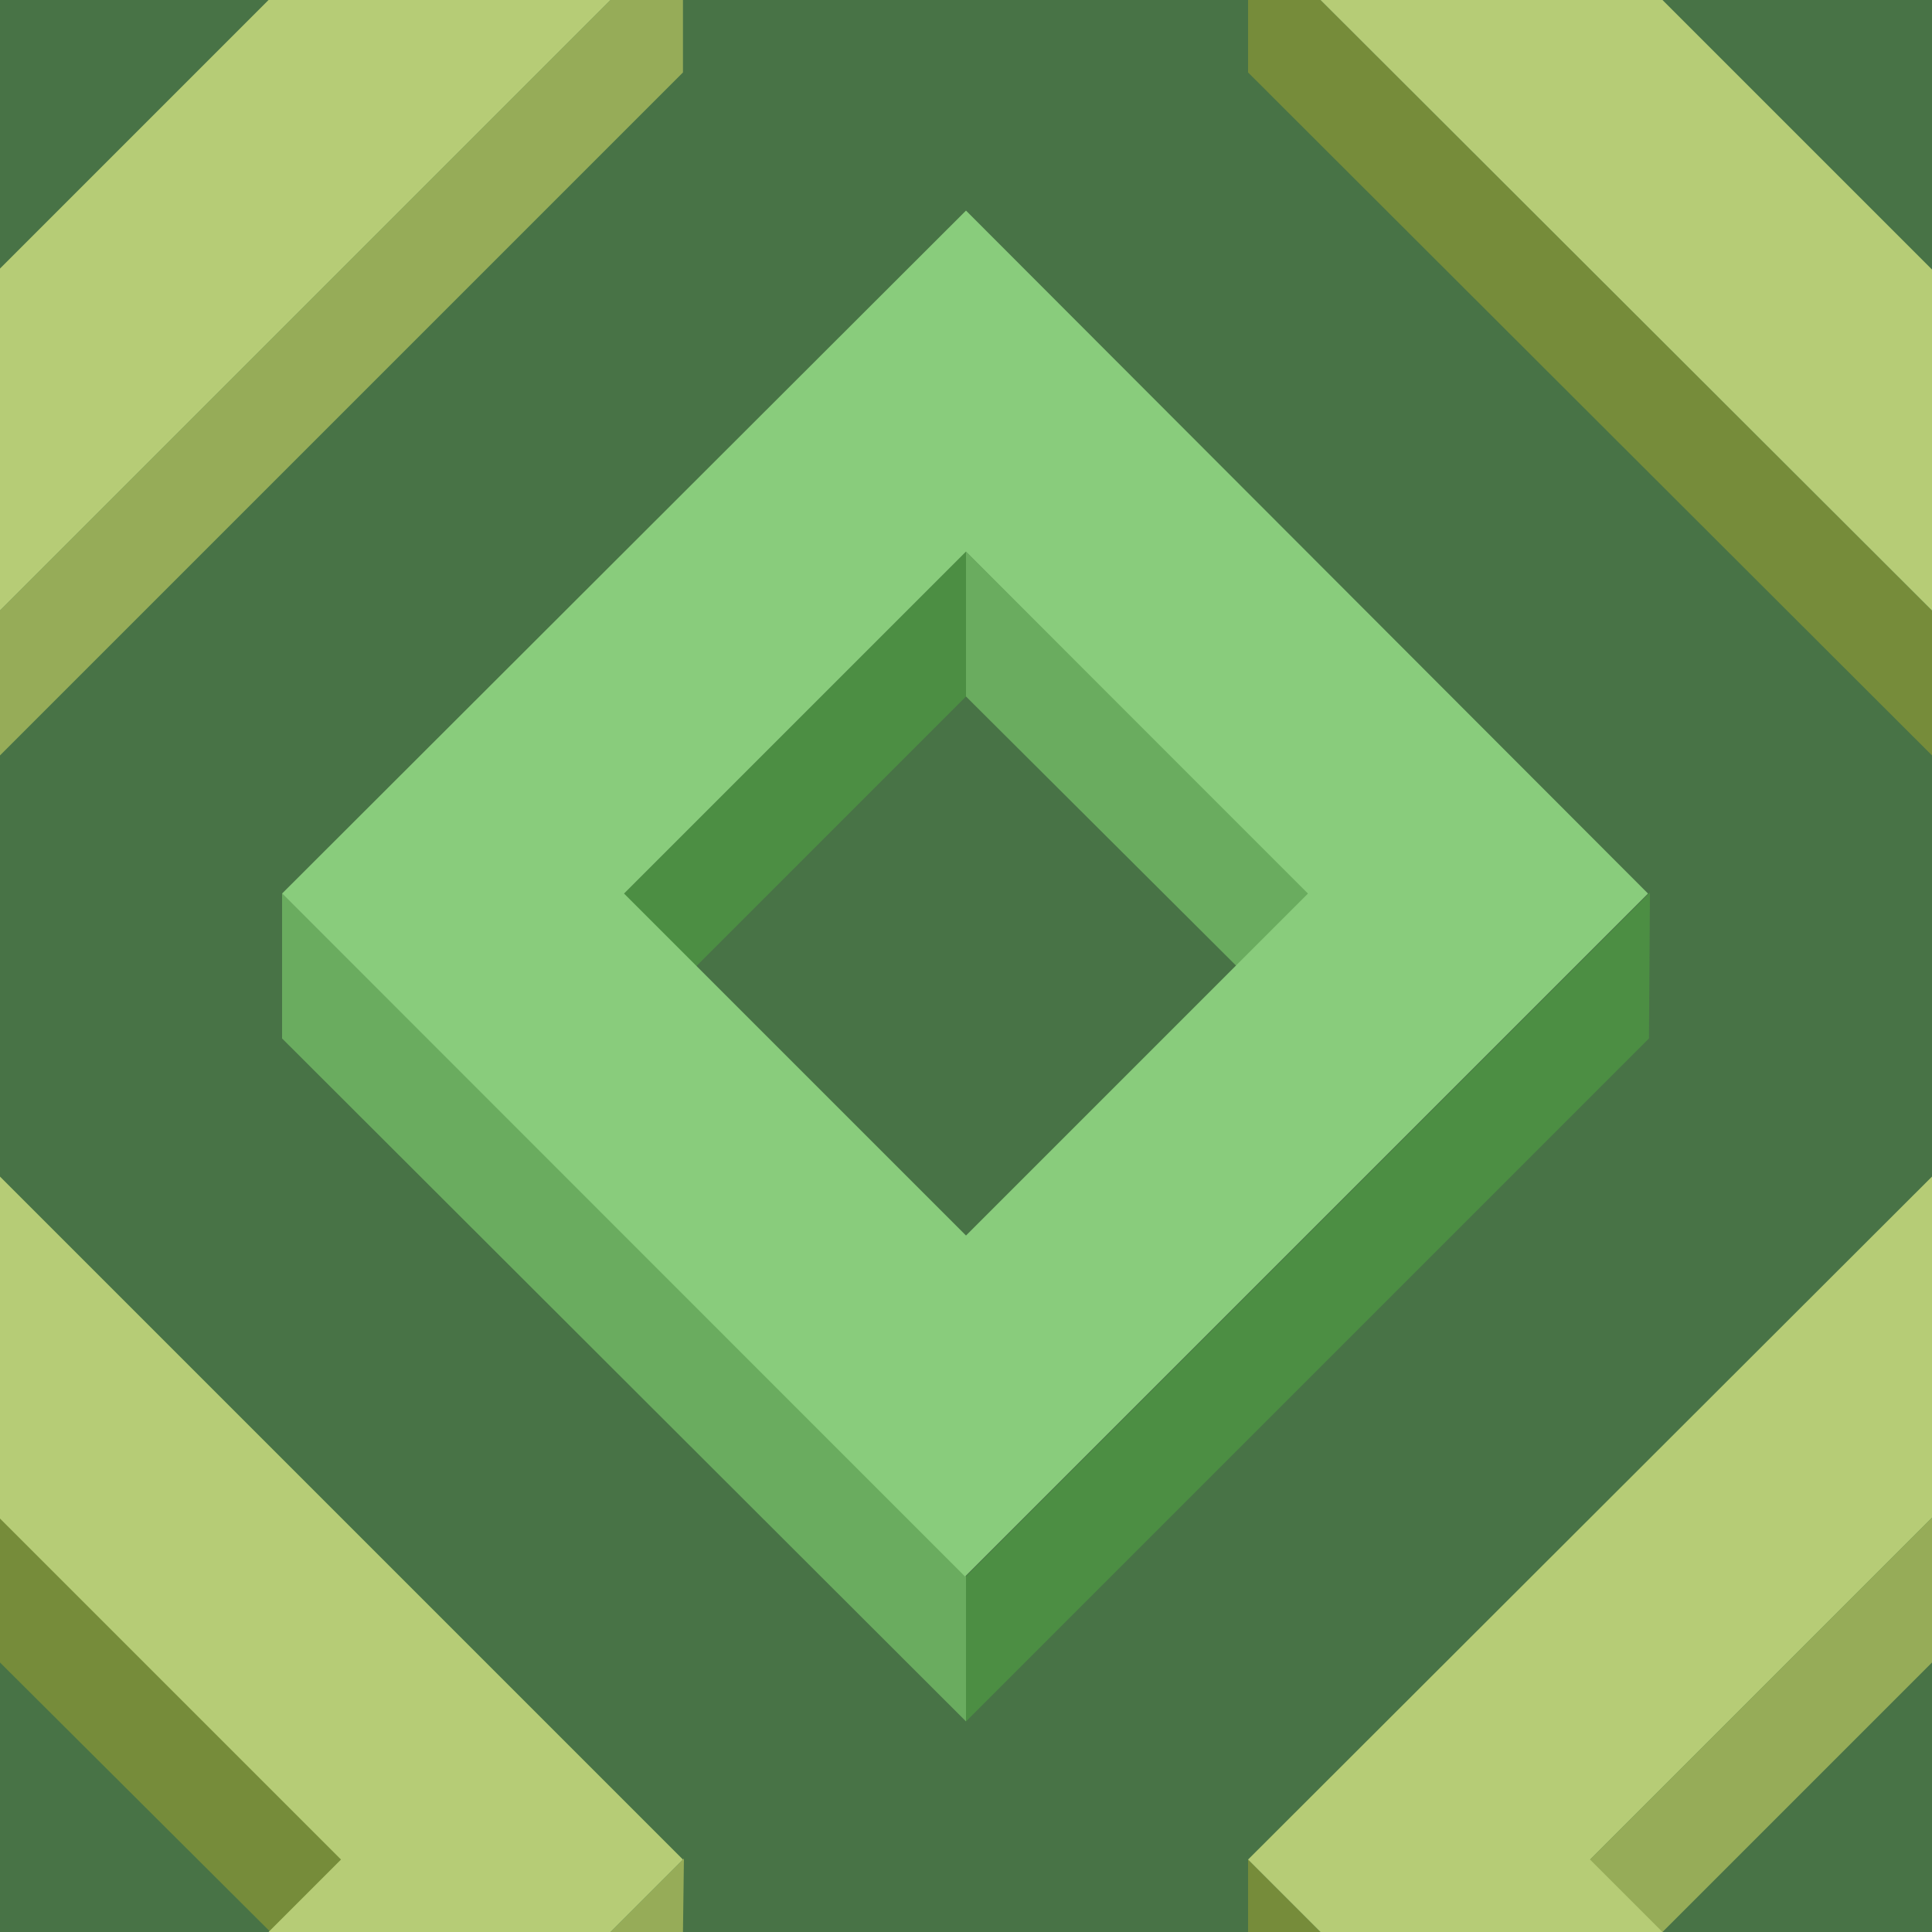
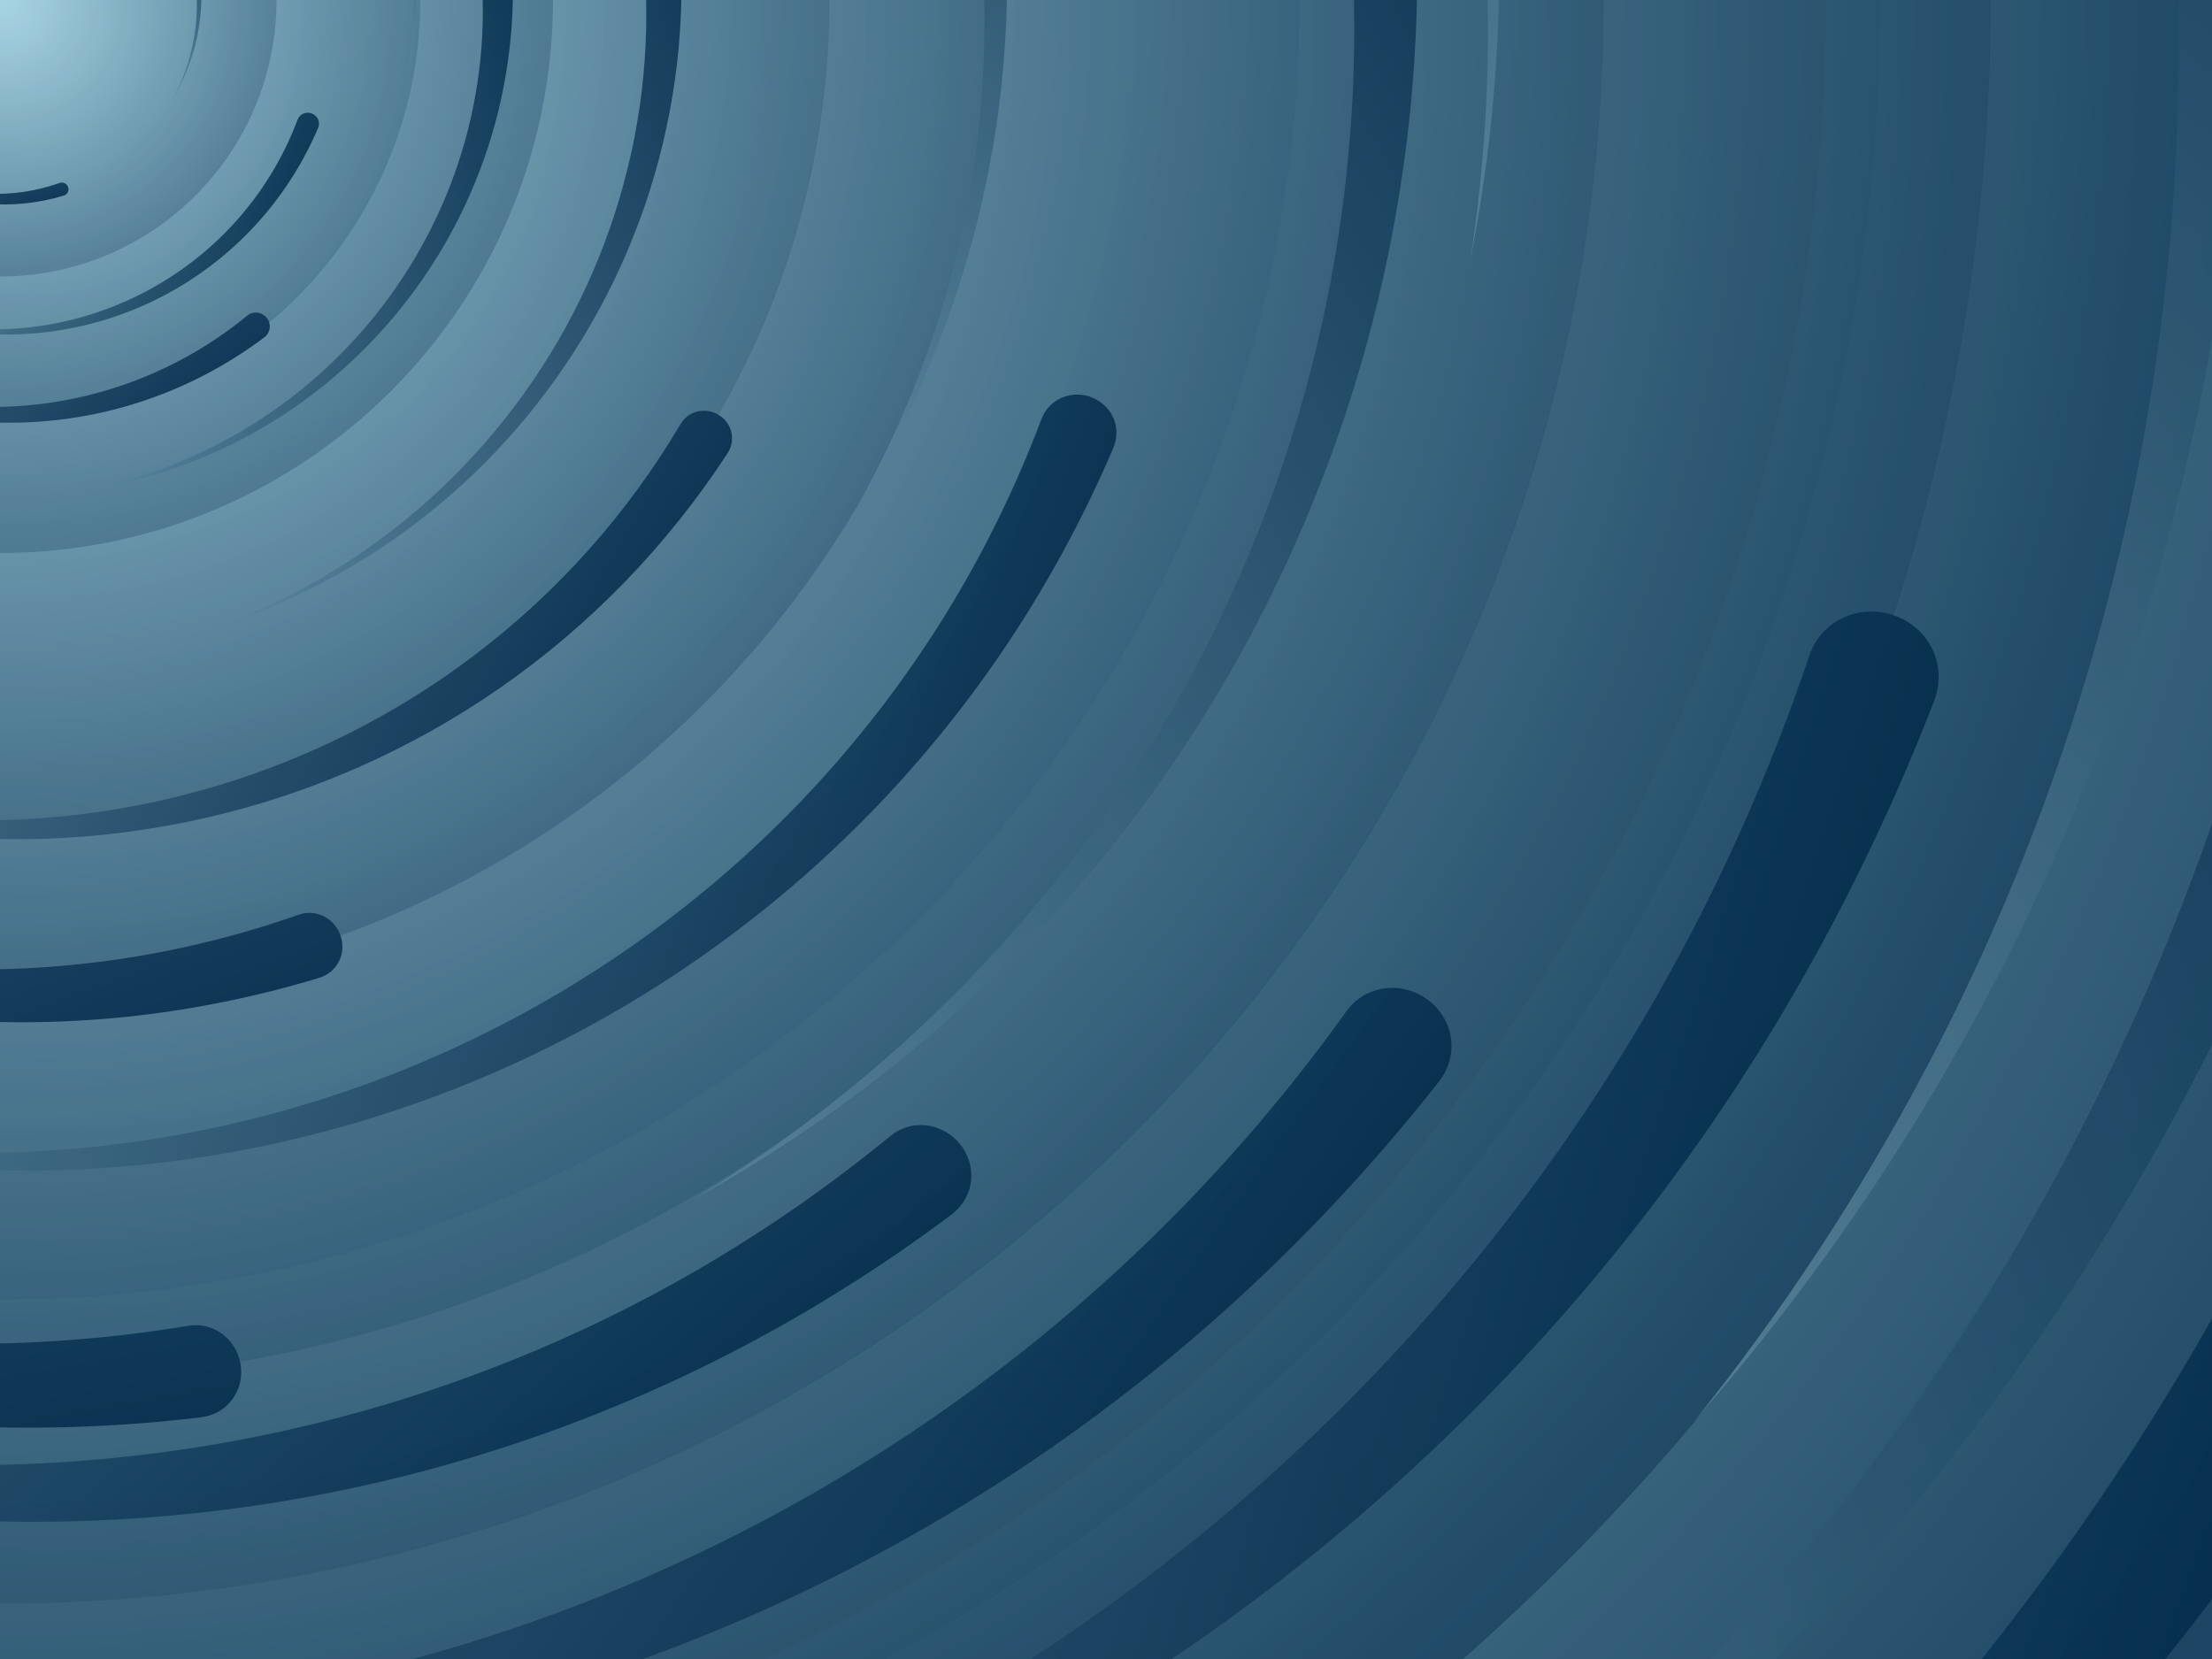
- <svg xmlns="http://www.w3.org/2000/svg" width="200" height="200" viewBox="0 0 200 200">
-   <rect fill="#487346" width="200" height="200" />
-   <g fill-opacity="1">
-     <polygon fill="#4c8e43" points="100 57.1 64 93.1 71.5 100.6 100 72.1" />
-     <polygon fill="#6aac5f" points="100 57.1 100 72.1 128.6 100.6 136.1 93.1" />
-     <polygon fill="#4c8e43" points="100 163.2 100 178.2 170.7 107.5 170.8 92.4" />
-     <polygon fill="#6aac5f" points="100 163.2 29.2 92.5 29.2 107.5 100 178.2" />
-     <path fill="#89CC7C" d="M100 21.8L29.2 92.5l70.7 70.7l70.7-70.7L100 21.8z M100 127.9L64.6 92.5L100 57.1l35.4 35.4L100 127.9z" />
-     <polygon fill="#768c3a" points="0 157.1 0 172.1 28.6 200.6 36.1 193.1" />
-     <polygon fill="#96ac58" points="70.7 200 70.8 192.4 63.2 200" />
-     <polygon fill="#B6CC76" points="27.8 200 63.2 200 70.7 192.5 0 121.8 0 157.2 35.3 192.5" />
-     <polygon fill="#96ac58" points="200 157.1 164 193.1 171.5 200.6 200 172.1" />
-     <polygon fill="#768c3a" points="136.7 200 129.2 192.5 129.2 200" />
-     <polygon fill="#B6CC76" points="172.1 200 164.6 192.5 200 157.1 200 157.2 200 121.8 200 121.8 129.2 192.5 136.7 200" />
-     <polygon fill="#768c3a" points="129.2 0 129.2 7.5 200 78.2 200 63.2 136.7 0" />
-     <polygon fill="#B6CC76" points="200 27.8 200 27.9 172.1 0 136.7 0 200 63.2 200 63.2" />
-     <polygon fill="#96ac58" points="63.2 0 0 63.2 0 78.2 70.7 7.5 70.7 0" />
-     <polygon fill="#B6CC76" points="0 63.2 63.2 0 27.8 0 0 27.8" />
+ <svg xmlns="http://www.w3.org/2000/svg" viewBox="0 0 2000 1500">
+   <rect fill="#012A4A" width="2000" height="1500" />
+   <defs>
+     <radialGradient id="a" gradientUnits="objectBoundingBox">
+       <stop offset="0" stop-color="#A9D6E5" />
+       <stop offset="1" stop-color="#012A4A" />
+     </radialGradient>
+     <linearGradient id="b" gradientUnits="userSpaceOnUse" x1="0" y1="750" x2="1550" y2="750">
+       <stop offset="0" stop-color="#558098" />
+       <stop offset="1" stop-color="#012A4A" />
+     </linearGradient>
+     <path id="s" fill="url(#b)" d="M1549.2 51.6c-5.4 99.1-20.2 197.6-44.2 293.6c-24.1 96-57.4 189.4-99.3 278.6c-41.9 89.2-92.4 174.1-150.3 253.3c-58 79.2-123.4 152.6-195.1 219c-71.7 66.4-149.6 125.8-232.2 177.2c-82.7 51.4-170.1 94.7-260.7 129.1c-90.6 34.4-184.4 60-279.5 76.3C192.6 1495 96.1 1502 0 1500c96.1-2.1 191.8-13.3 285.4-33.6c93.6-20.2 185-49.5 272.5-87.2c87.6-37.7 171.3-83.8 249.6-137.3c78.4-53.5 151.5-114.5 217.9-181.7c66.5-67.2 126.4-140.7 178.6-218.9c52.3-78.3 96.9-161.4 133-247.9c36.1-86.5 63.8-176.2 82.6-267.6c18.8-91.4 28.6-184.4 29.6-277.4c0.3-27.6 23.2-48.7 50.8-48.4s49.5 21.8 49.2 49.5c0 0.7 0 1.3-0.1 2L1549.2 51.6z" />
+     <g id="g">
+       <use href="#s" transform="scale(0.12) rotate(60)" />
+       <use href="#s" transform="scale(0.2) rotate(10)" />
+       <use href="#s" transform="scale(0.25) rotate(40)" />
+       <use href="#s" transform="scale(0.3) rotate(-20)" />
+       <use href="#s" transform="scale(0.4) rotate(-30)" />
+       <use href="#s" transform="scale(0.5) rotate(20)" />
+       <use href="#s" transform="scale(0.6) rotate(60)" />
+       <use href="#s" transform="scale(0.7) rotate(10)" />
+       <use href="#s" transform="scale(0.835) rotate(-40)" />
+       <use href="#s" transform="scale(0.9) rotate(40)" />
+       <use href="#s" transform="scale(1.05) rotate(25)" />
+       <use href="#s" transform="scale(1.2) rotate(8)" />
+       <use href="#s" transform="scale(1.333) rotate(-60)" />
+       <use href="#s" transform="scale(1.45) rotate(-30)" />
+       <use href="#s" transform="scale(1.6) rotate(10)" />
+     </g>
+   </defs>
+   <g transform="rotate(0 0 0)">
+     <g transform="rotate(0 0 0)">
+       <circle fill="url(#a)" r="3000" />
+       <g opacity="0.5">
+         <circle fill="url(#a)" r="2000" />
+         <circle fill="url(#a)" r="1800" />
+         <circle fill="url(#a)" r="1700" />
+         <circle fill="url(#a)" r="1651" />
+         <circle fill="url(#a)" r="1450" />
+         <circle fill="url(#a)" r="1250" />
+         <circle fill="url(#a)" r="1175" />
+         <circle fill="url(#a)" r="900" />
+         <circle fill="url(#a)" r="750" />
+         <circle fill="url(#a)" r="500" />
+         <circle fill="url(#a)" r="380" />
+         <circle fill="url(#a)" r="250" />
+       </g>
+       <g transform="rotate(0 0 0)">
+         <use href="#g" transform="rotate(10)" />
+         <use href="#g" transform="rotate(120)" />
+         <use href="#g" transform="rotate(240)" />
+       </g>
+       <circle fill-opacity="0.1" fill="url(#a)" r="3000" />
+     </g>
  </g>
</svg>
